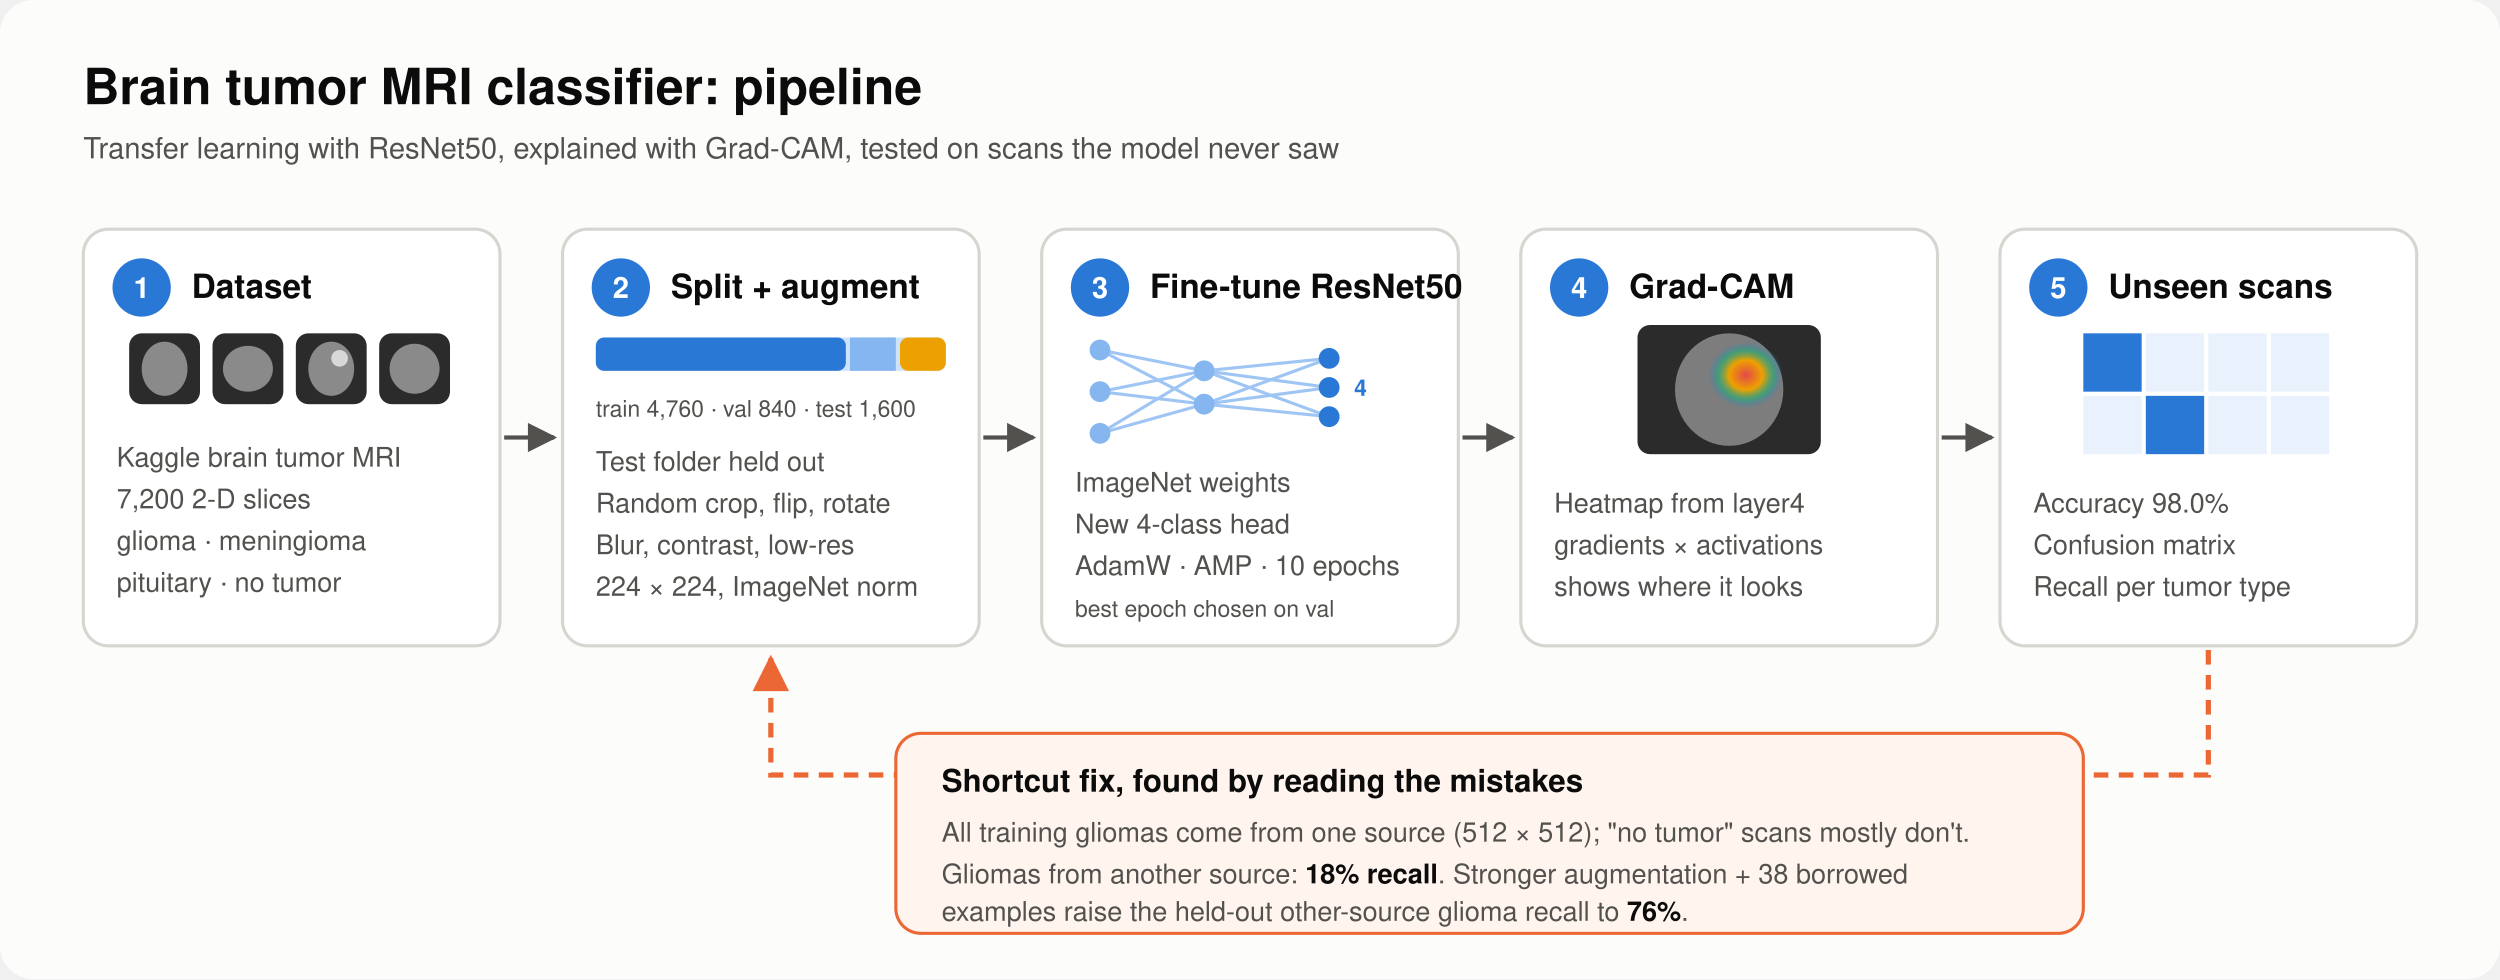
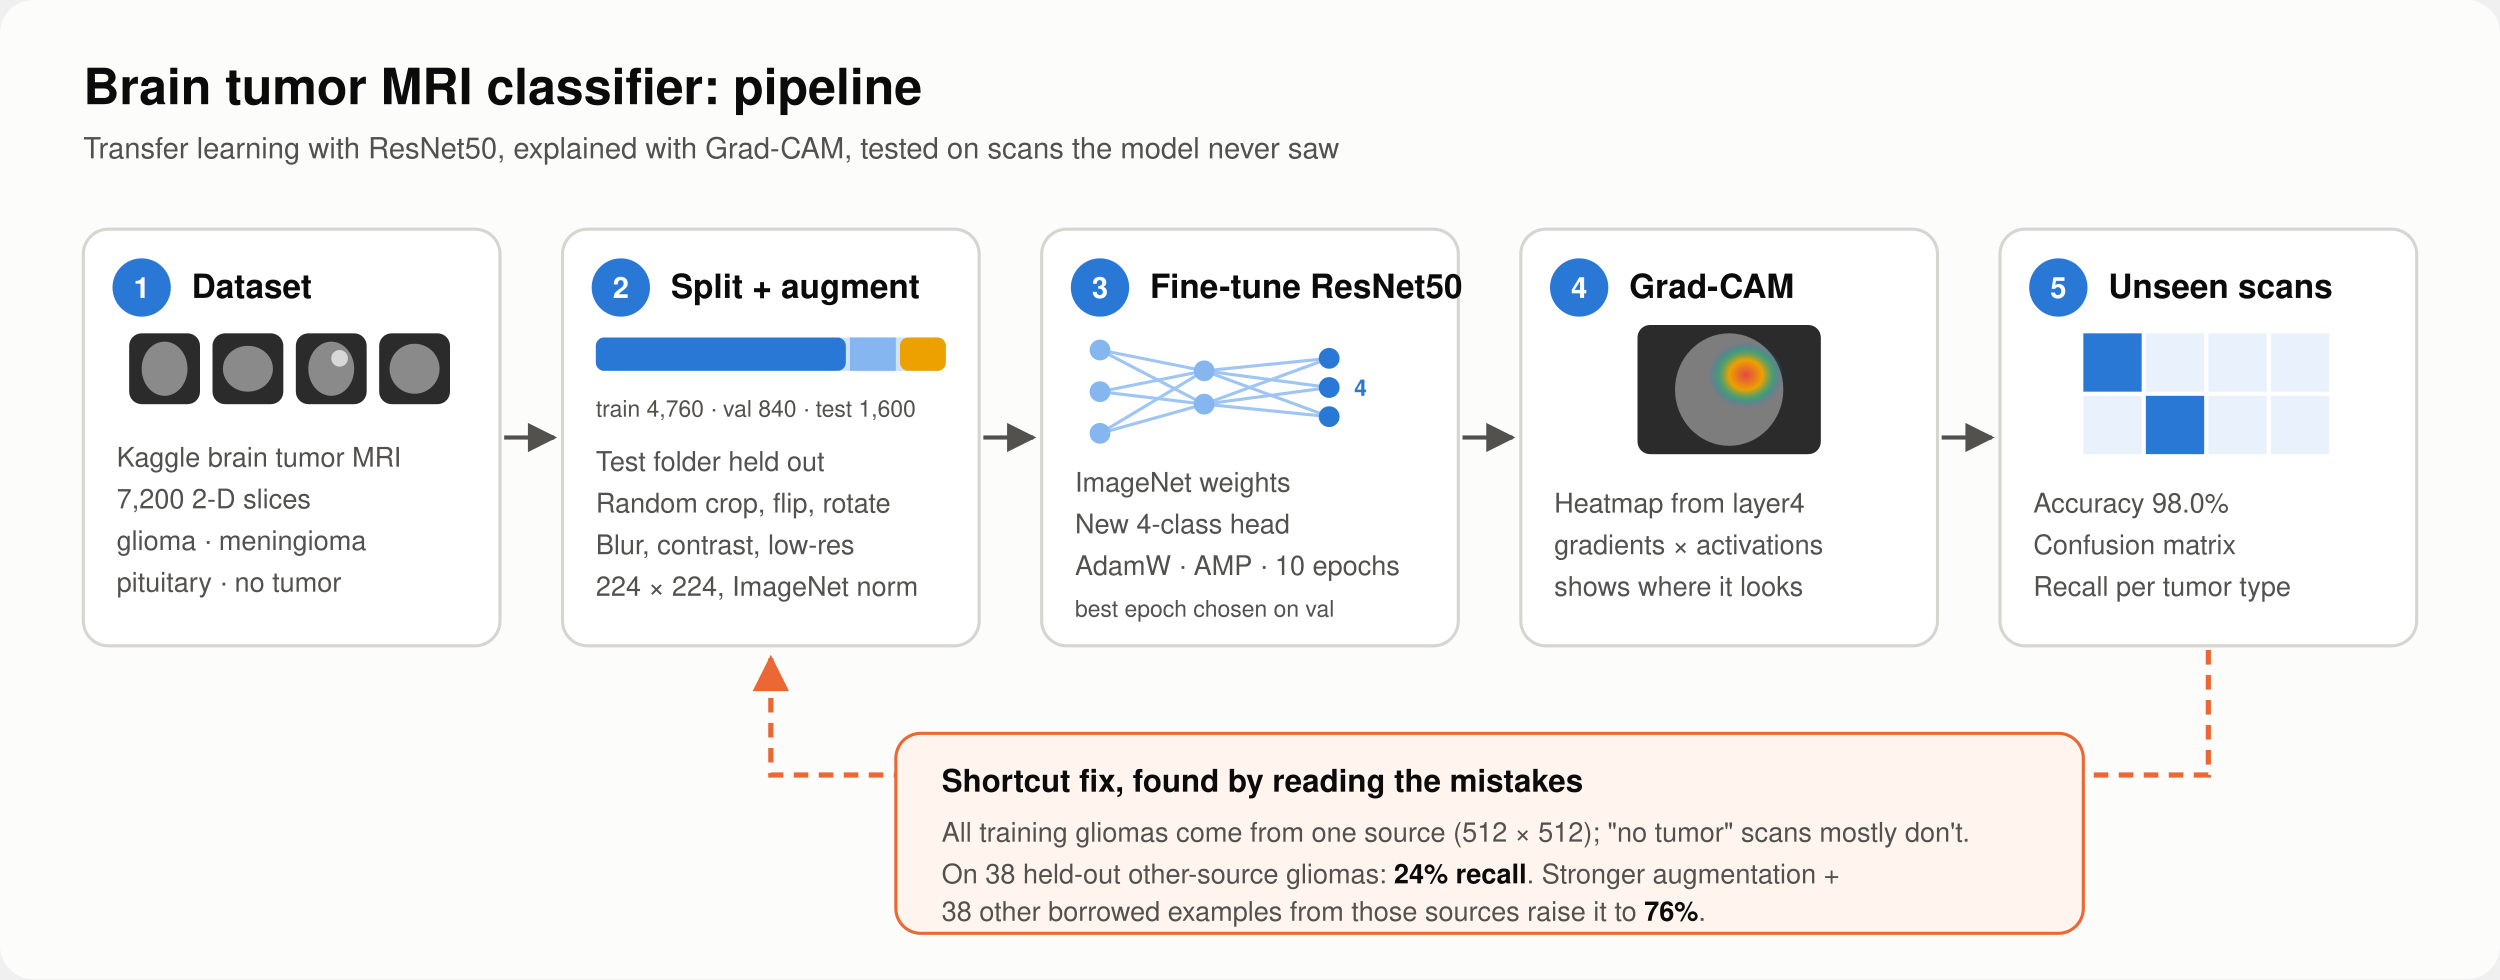
<svg xmlns="http://www.w3.org/2000/svg" viewBox="0 0 1200 470" width="1200" height="470" font-family="Segoe UI, Helvetica, Arial, sans-serif">
  <defs>
    <marker id="arrow" viewBox="0 0 10 10" refX="9" refY="5" markerWidth="7" markerHeight="7" orient="auto-start-reverse">
      <path d="M0,0 L10,5 L0,10 z" fill="#52514e" />
    </marker>
    <marker id="arrowBlue" viewBox="0 0 10 10" refX="9" refY="5" markerWidth="7" markerHeight="7" orient="auto-start-reverse">
      <path d="M0,0 L10,5 L0,10 z" fill="#eb6834" />
    </marker>
    <radialGradient id="heat" cx="50%" cy="50%" r="50%">
      <stop offset="0%" stop-color="#e34948" />
      <stop offset="45%" stop-color="#eda100" />
      <stop offset="75%" stop-color="#1baf7a" stop-opacity="0.6" />
      <stop offset="100%" stop-color="#2a78d6" stop-opacity="0" />
    </radialGradient>
  </defs>
  <rect width="1200" height="470" rx="16" fill="#fcfcfb" />
  <text x="40" y="50" font-size="24" font-weight="700" fill="#0b0b0b">Brain tumor MRI classifier: pipeline</text>
  <text x="40" y="76" font-size="14" fill="#52514e">Transfer learning with ResNet50, explained with Grad-CAM, tested on scans the model never saw</text>
  <g font-size="13" fill="#52514e">
    <rect x="40" y="110" width="200" height="200" rx="12" fill="#ffffff" stroke="#d6d5d0" stroke-width="1.5" />
    <circle cx="68" cy="138" r="14" fill="#2a78d6" />
    <text x="68" y="143" text-anchor="middle" font-size="14" font-weight="700" fill="#fff">1</text>
    <text x="92" y="143" font-size="16" font-weight="700" fill="#0b0b0b">Dataset</text>
    <g transform="translate(62,160)">
      <rect width="34" height="34" rx="6" fill="#2b2b2b" />
      <ellipse cx="17" cy="17" rx="11" ry="13" fill="#8a8a8a" />
      <rect x="40" width="34" height="34" rx="6" fill="#2b2b2b" />
      <ellipse cx="57" cy="17" rx="12" ry="11" fill="#8a8a8a" />
      <rect x="80" width="34" height="34" rx="6" fill="#2b2b2b" />
      <ellipse cx="97" cy="17" rx="11" ry="13" fill="#8a8a8a" />
      <circle cx="101" cy="12" r="4" fill="#d8d8d8" />
      <rect x="120" width="34" height="34" rx="6" fill="#2b2b2b" />
      <ellipse cx="137" cy="17" rx="12" ry="12" fill="#8a8a8a" />
    </g>
    <text x="56" y="224">Kaggle brain tumor MRI</text>
    <text x="56" y="244">7,200 2-D slices</text>
    <text x="56" y="264">glioma · meningioma</text>
    <text x="56" y="284">pituitary · no tumor</text>
    <rect x="270" y="110" width="200" height="200" rx="12" fill="#ffffff" stroke="#d6d5d0" stroke-width="1.5" />
    <circle cx="298" cy="138" r="14" fill="#2a78d6" />
    <text x="298" y="143" text-anchor="middle" font-size="14" font-weight="700" fill="#fff">2</text>
    <text x="322" y="143" font-size="16" font-weight="700" fill="#0b0b0b">Split + augment</text>
    <g transform="translate(286,162)">
      <rect width="168" height="16" rx="4" fill="#cde2fb" />
      <rect width="120" height="16" rx="4" fill="#2a78d6" />
      <rect x="122" width="22" height="16" fill="#86b6ef" />
      <rect x="146" width="22" height="16" rx="4" fill="#eda100" />
    </g>
    <text x="286" y="200" font-size="11">train 4,760 · val 840 · test 1,600</text>
    <text x="286" y="226">Test folder held out</text>
    <text x="286" y="246">Random crop, flip, rotate</text>
    <text x="286" y="266">Blur, contrast, low-res</text>
    <text x="286" y="286">224 × 224, ImageNet norm</text>
    <rect x="500" y="110" width="200" height="200" rx="12" fill="#ffffff" stroke="#d6d5d0" stroke-width="1.5" />
    <circle cx="528" cy="138" r="14" fill="#2a78d6" />
    <text x="528" y="143" text-anchor="middle" font-size="14" font-weight="700" fill="#fff">3</text>
    <text x="552" y="143" font-size="16" font-weight="700" fill="#0b0b0b">Fine-tune ResNet50</text>
    <g transform="translate(518,160)" stroke="#9ec5f4" stroke-width="1.5">
      <line x1="10" y1="8" x2="60" y2="18" />
      <line x1="10" y1="8" x2="60" y2="34" />
      <line x1="10" y1="28" x2="60" y2="18" />
      <line x1="10" y1="28" x2="60" y2="34" />
      <line x1="10" y1="48" x2="60" y2="18" />
      <line x1="10" y1="48" x2="60" y2="34" />
      <line x1="60" y1="18" x2="120" y2="12" />
      <line x1="60" y1="18" x2="120" y2="26" />
      <line x1="60" y1="18" x2="120" y2="40" />
      <line x1="60" y1="34" x2="120" y2="12" />
      <line x1="60" y1="34" x2="120" y2="26" />
      <line x1="60" y1="34" x2="120" y2="40" />
      <g stroke="none" fill="#86b6ef">
        <circle cx="10" cy="8" r="5" />
        <circle cx="10" cy="28" r="5" />
        <circle cx="10" cy="48" r="5" />
        <circle cx="60" cy="18" r="5" />
        <circle cx="60" cy="34" r="5" />
      </g>
      <g stroke="none" fill="#2a78d6">
        <circle cx="120" cy="12" r="5" />
        <circle cx="120" cy="26" r="5" />
        <circle cx="120" cy="40" r="5" />
        <circle cx="150" cy="26" r="0" />
      </g>
      <text x="132" y="30" stroke="none" fill="#2a78d6" font-size="11" font-weight="700">4</text>
    </g>
    <text x="516" y="236">ImageNet weights</text>
    <text x="516" y="256">New 4-class head</text>
    <text x="516" y="276">AdamW · AMP · 10 epochs</text>
    <text x="516" y="296" font-size="11">best epoch chosen on val</text>
    <rect x="730" y="110" width="200" height="200" rx="12" fill="#ffffff" stroke="#d6d5d0" stroke-width="1.5" />
    <circle cx="758" cy="138" r="14" fill="#2a78d6" />
    <text x="758" y="143" text-anchor="middle" font-size="14" font-weight="700" fill="#fff">4</text>
    <text x="782" y="143" font-size="16" font-weight="700" fill="#0b0b0b">Grad-CAM</text>
    <g transform="translate(800,158)">
      <rect x="-14" y="-2" width="88" height="62" rx="6" fill="#2b2b2b" />
      <ellipse cx="30" cy="29" rx="26" ry="27" fill="#7d7d7d" />
      <ellipse cx="38" cy="22" rx="18" ry="16" fill="url(#heat)" />
    </g>
    <text x="746" y="246">Heatmap from layer4</text>
    <text x="746" y="266">gradients × activations</text>
    <text x="746" y="286">shows where it looks</text>
    <rect x="960" y="110" width="200" height="200" rx="12" fill="#ffffff" stroke="#d6d5d0" stroke-width="1.5" />
    <circle cx="988" cy="138" r="14" fill="#2a78d6" />
    <text x="988" y="143" text-anchor="middle" font-size="14" font-weight="700" fill="#fff">5</text>
    <text x="1012" y="143" font-size="16" font-weight="700" fill="#0b0b0b">Unseen scans</text>
    <g transform="translate(1000,160)">
      <rect width="28" height="28" fill="#2a78d6" />
      <rect x="30" width="28" height="28" fill="#e9f1fc" />
      <rect x="60" width="28" height="28" fill="#e9f1fc" />
      <rect x="90" width="28" height="28" fill="#e9f1fc" />
      <rect y="30" width="28" height="28" fill="#e9f1fc" />
      <rect x="30" y="30" width="28" height="28" fill="#2a78d6" />
      <rect x="60" y="30" width="28" height="28" fill="#e9f1fc" />
      <rect x="90" y="30" width="28" height="28" fill="#e9f1fc" />
    </g>
    <text x="976" y="246">Accuracy 98.0%</text>
    <text x="976" y="266">Confusion matrix</text>
    <text x="976" y="286">Recall per tumor type</text>
  </g>
  <g stroke="#52514e" stroke-width="2" fill="none" marker-end="url(#arrow)">
    <line x1="242" y1="210" x2="266" y2="210" />
    <line x1="472" y1="210" x2="496" y2="210" />
    <line x1="702" y1="210" x2="726" y2="210" />
    <line x1="932" y1="210" x2="956" y2="210" />
  </g>
  <path d="M1060,312 L1060,372 L370,372 L370,316" stroke="#eb6834" stroke-width="2.5" fill="none" stroke-dasharray="7 5" marker-end="url(#arrowBlue)" />
  <rect x="430" y="352" width="570" height="96" rx="12" fill="#fff4ee" stroke="#eb6834" stroke-width="1.5" />
  <text x="452" y="380" font-size="15" font-weight="700" fill="#0b0b0b">Shortcut fix, found by reading the mistakes</text>
  <text x="452" y="404" font-size="13" fill="#52514e">All training gliomas come from one source (512 × 512); "no tumor" scans mostly don't.</text>
-   <text x="452" y="424" font-size="13" fill="#52514e">Gliomas from another source: <tspan font-weight="700" fill="#0b0b0b">18% recall</tspan>. Stronger augmentation + 38 borrowed</text>
-   <text x="452" y="442" font-size="13" fill="#52514e">examples raise the held-out other-source glioma recall to <tspan font-weight="700" fill="#0b0b0b">76%</tspan>.</text>
+   <text x="452" y="424" font-size="13" fill="#52514e">On 38 held-out other-source gliomas: <tspan font-weight="700" fill="#0b0b0b">24% recall</tspan>. Stronger augmentation +</text>
+   <text x="452" y="442" font-size="13" fill="#52514e">38 other borrowed examples from those sources raise it to <tspan font-weight="700" fill="#0b0b0b">76%</tspan>.</text>
</svg>
